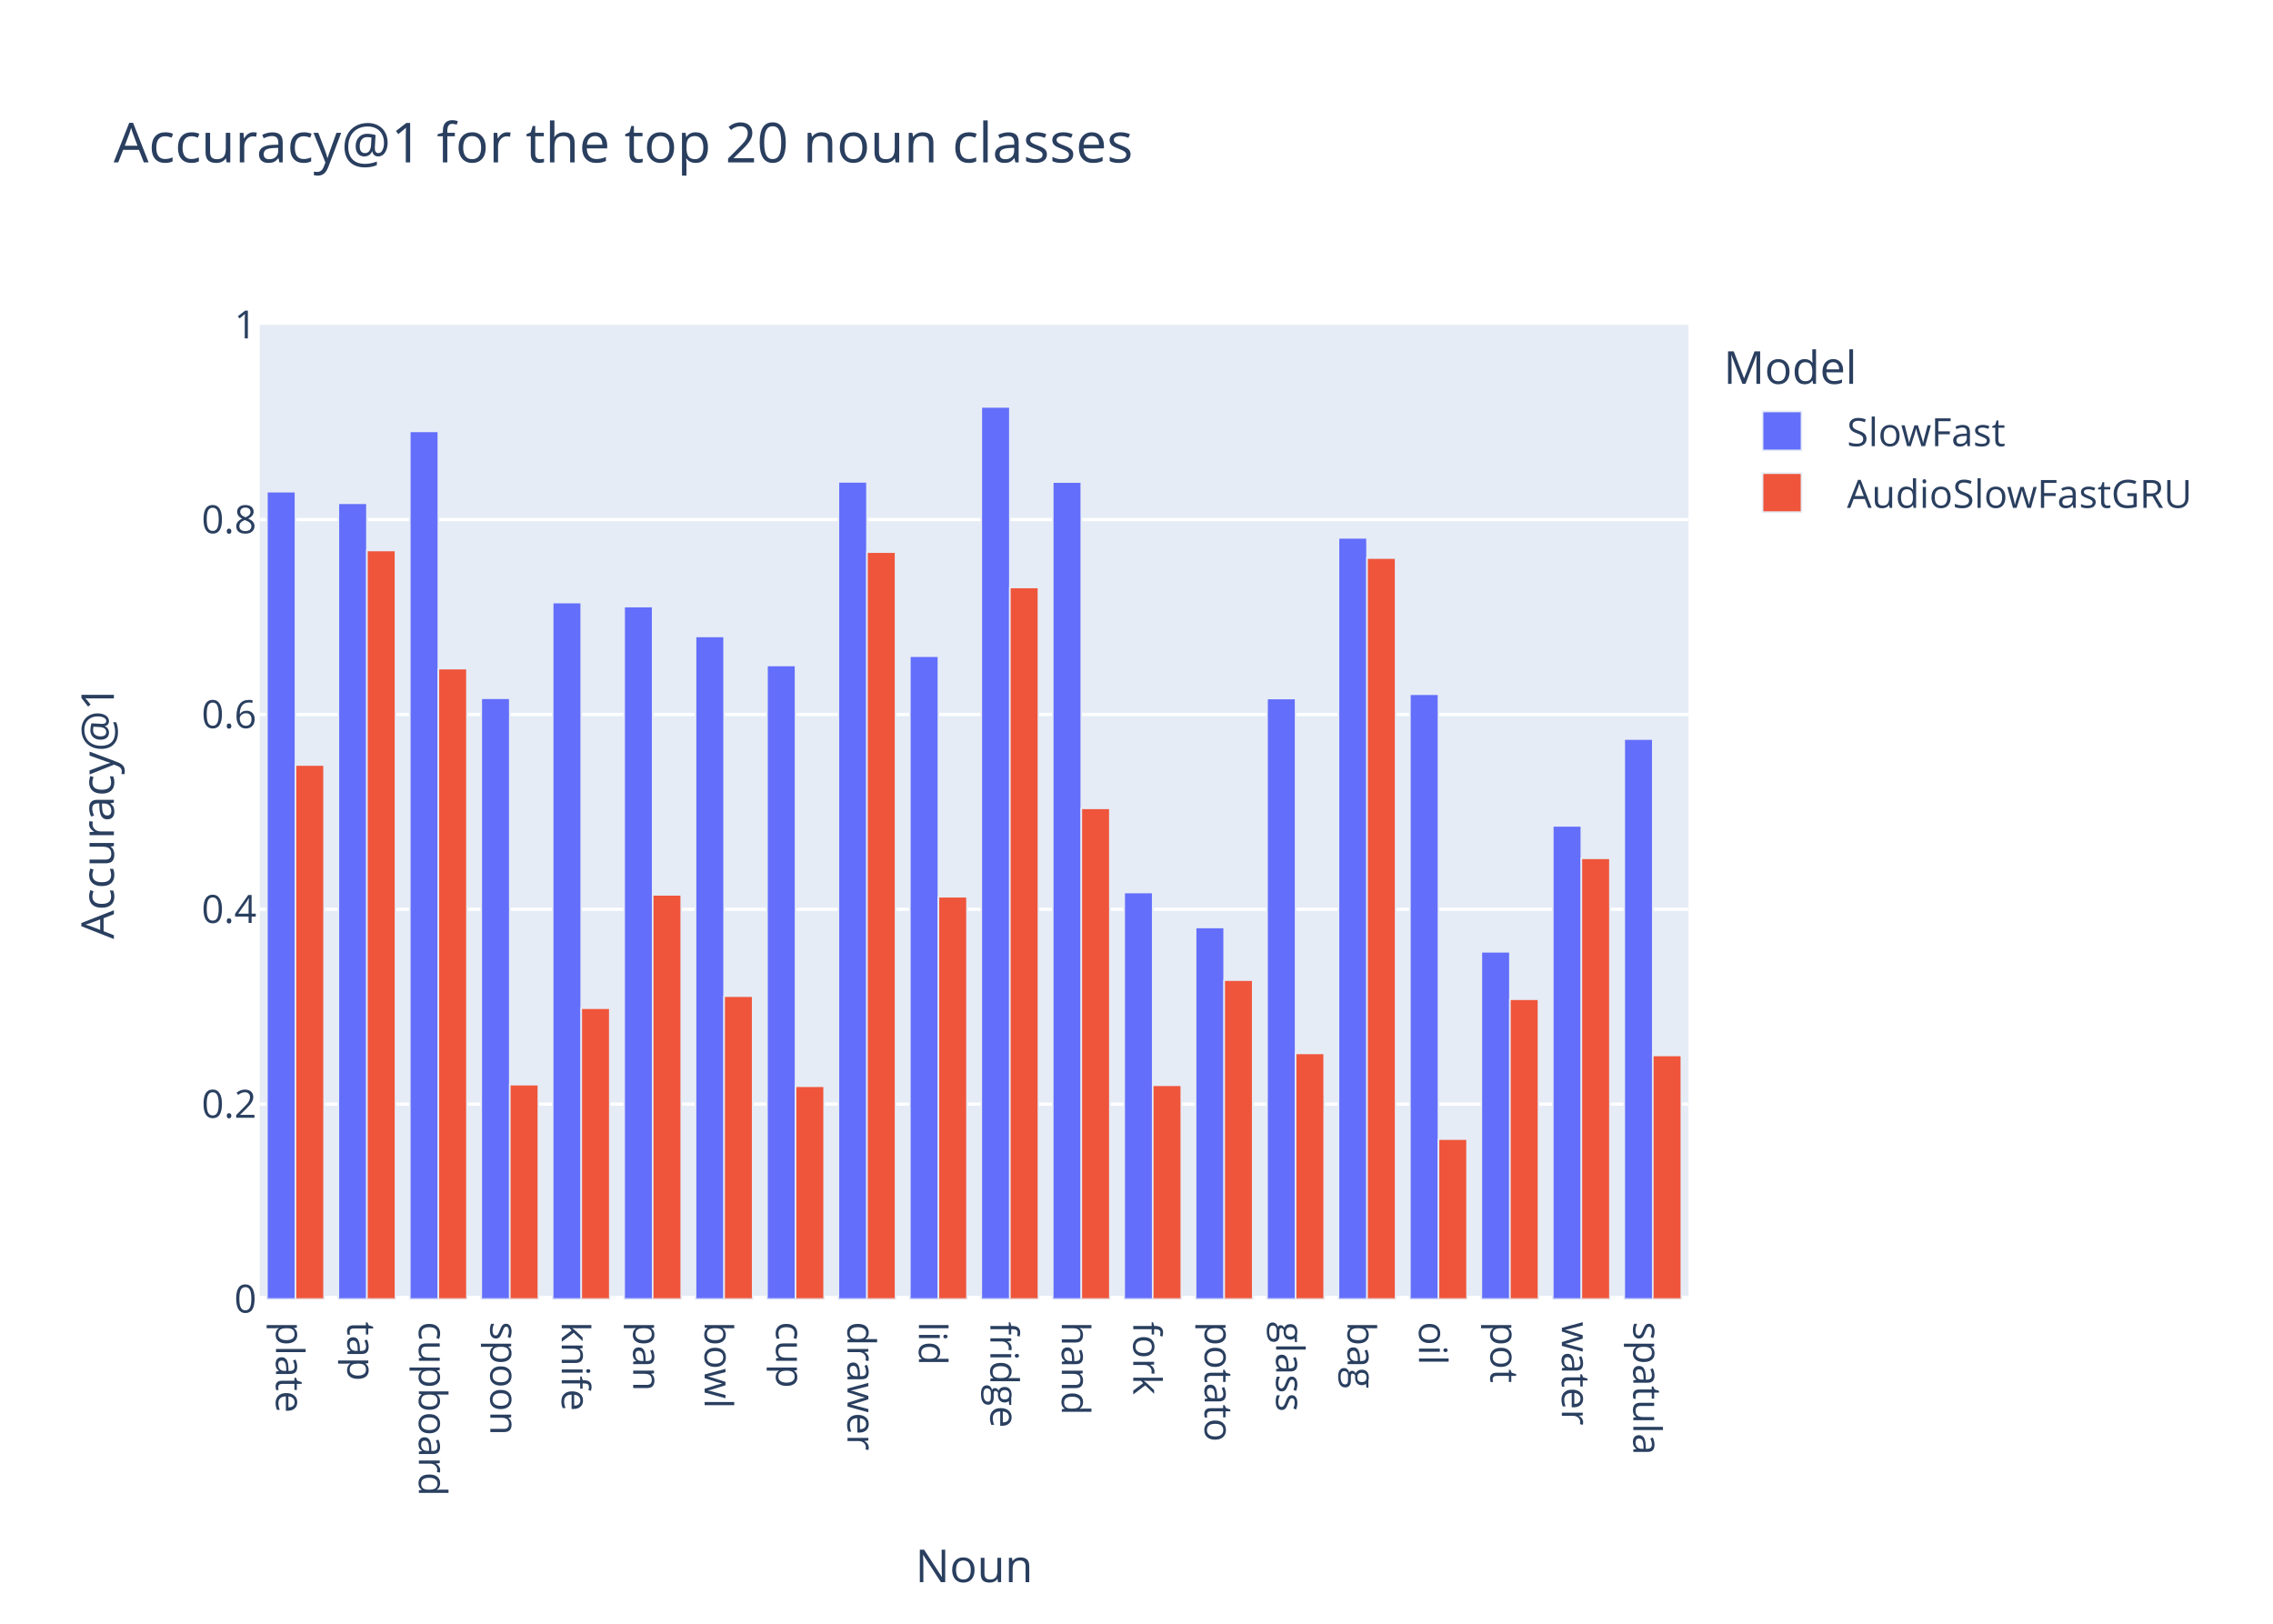
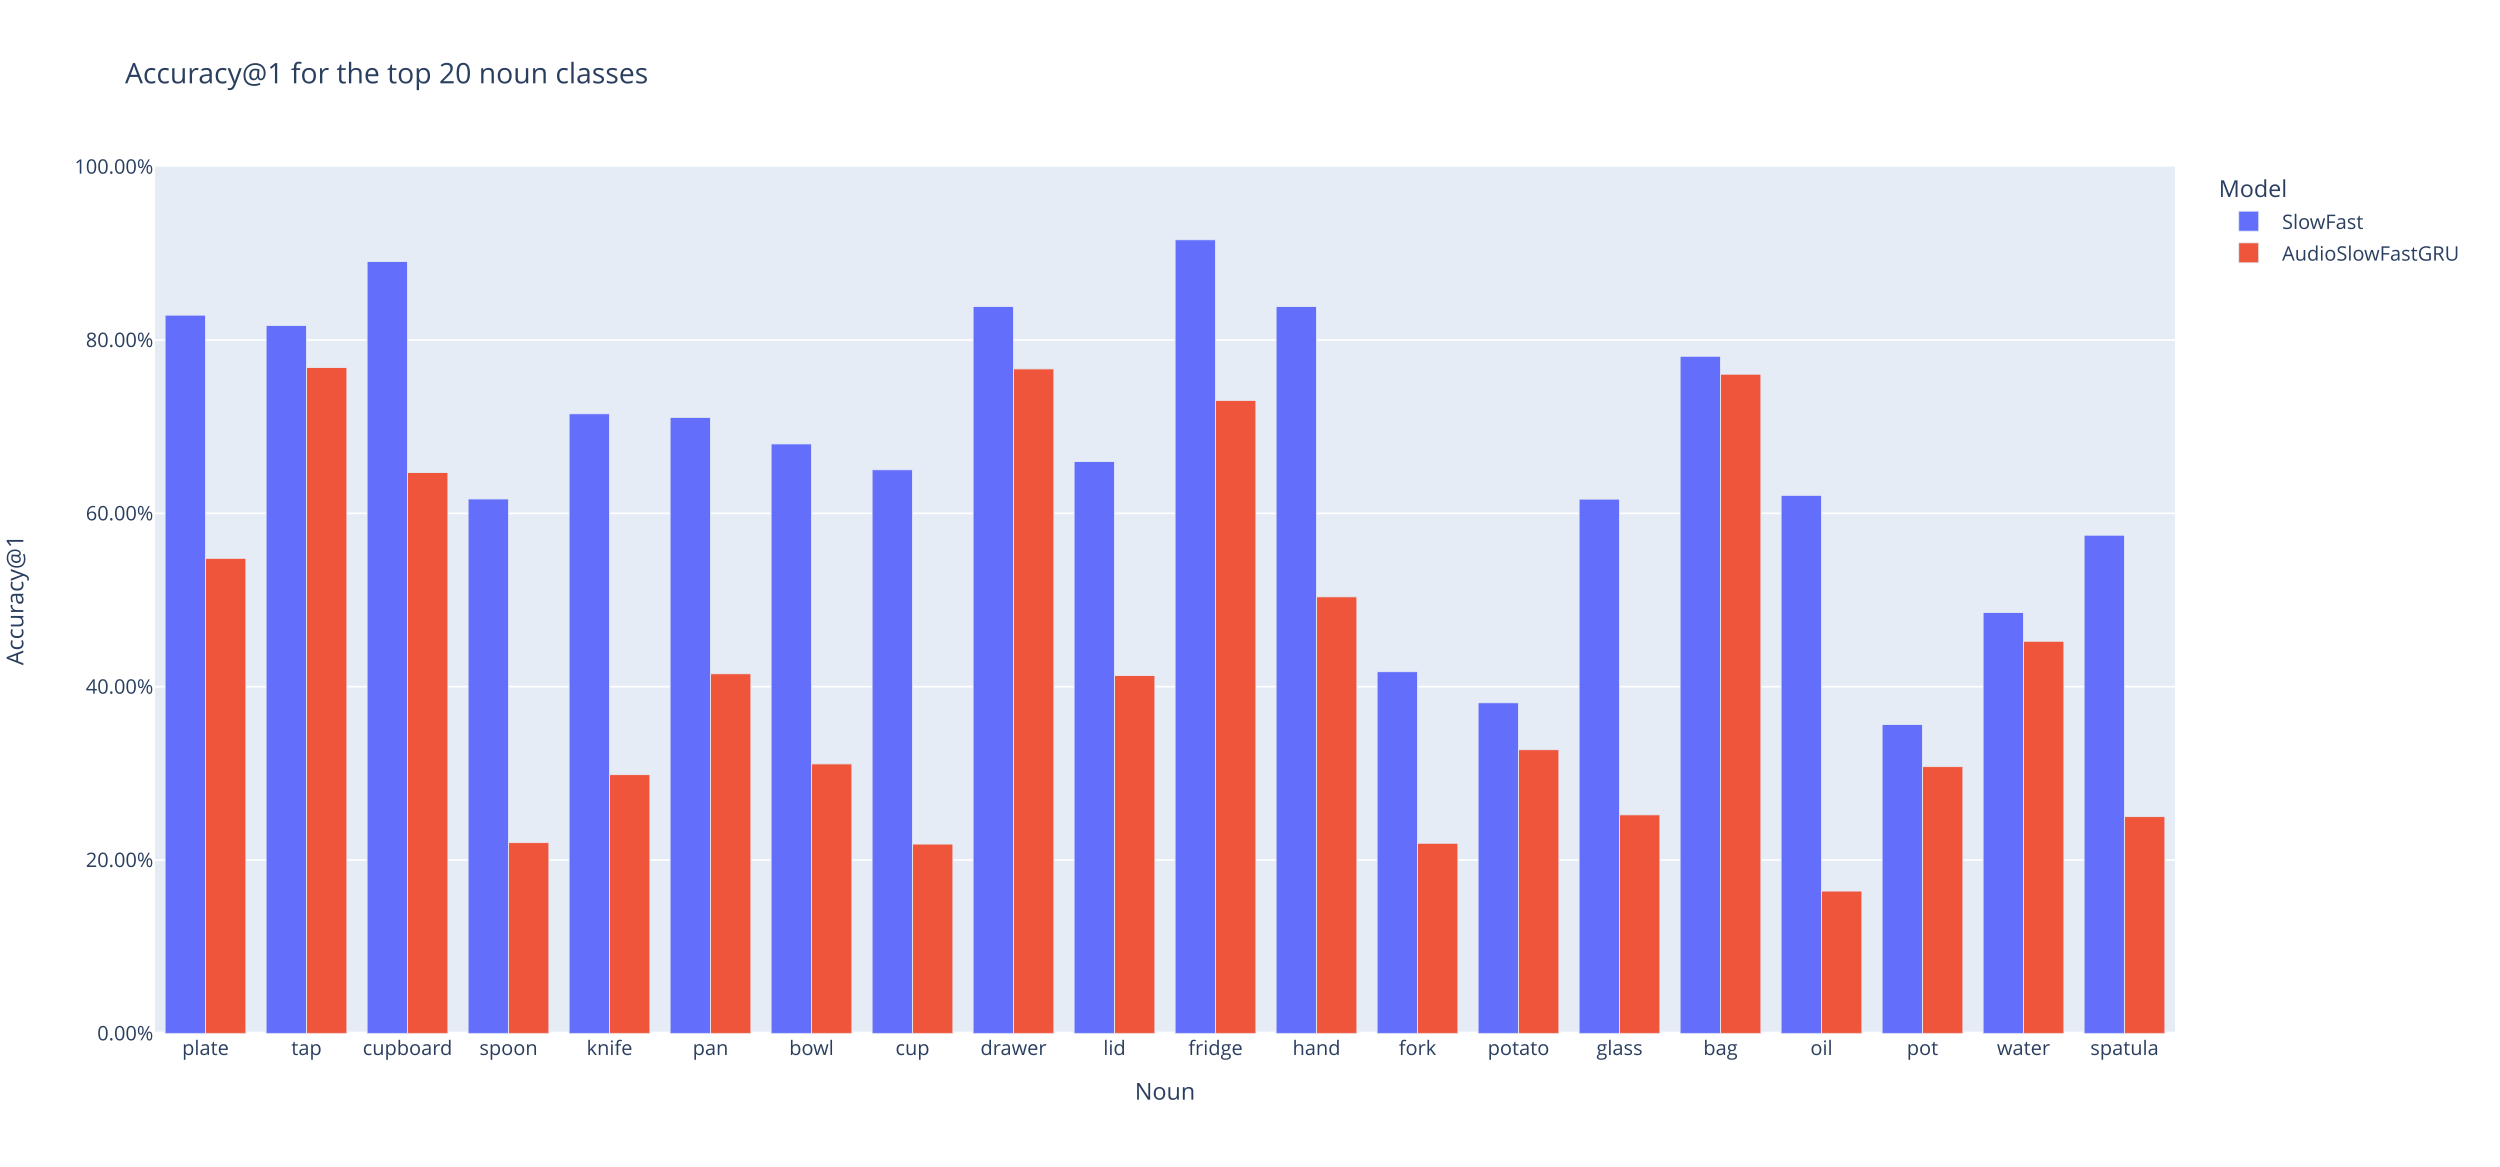
- <svg xmlns="http://www.w3.org/2000/svg" class="main-svg" width="700" height="500" style="" viewBox="0 0 700 500">
-   <rect x="0" y="0" width="700" height="500" style="fill: rgb(255, 255, 255); fill-opacity: 1;" />
-   <defs id="defs-476a61">
+ <svg xmlns="http://www.w3.org/2000/svg" class="main-svg" width="1500" height="700" style="" viewBox="0 0 1500 700">
+   <rect x="0" y="0" width="1500" height="700" style="fill: rgb(255, 255, 255); fill-opacity: 1;" />
+   <defs id="defs-1788c2">
    <g class="clips">
-       <clipPath id="clip476a61xyplot" class="plotclip">
-         <rect width="440" height="300" />
+       <clipPath id="clip1788c2xyplot" class="plotclip">
+         <rect width="1212" height="520" />
      </clipPath>
-       <clipPath class="axesclip" id="clip476a61x">
-         <rect x="80" y="0" width="440" height="500" />
+       <clipPath class="axesclip" id="clip1788c2x">
+         <rect x="93" y="0" width="1212" height="700" />
      </clipPath>
-       <clipPath class="axesclip" id="clip476a61y">
-         <rect x="0" y="100" width="700" height="300" />
+       <clipPath class="axesclip" id="clip1788c2y">
+         <rect x="0" y="100" width="1500" height="520" />
      </clipPath>
-       <clipPath class="axesclip" id="clip476a61xy">
-         <rect x="80" y="100" width="440" height="300" />
+       <clipPath class="axesclip" id="clip1788c2xy">
+         <rect x="93" y="100" width="1212" height="520" />
      </clipPath>
    </g>
    <g class="gradients" />
    <g class="patterns" />
  </defs>
  <g class="bglayer">
-     <rect class="bg" x="80" y="100" width="440" height="300" style="fill: rgb(229, 236, 246); fill-opacity: 1; stroke-width: 0;" />
+     <rect class="bg" x="93" y="100" width="1212" height="520" style="fill: rgb(229, 236, 246); fill-opacity: 1; stroke-width: 0;" />
  </g>
  <g class="layer-below">
    <g class="imagelayer" />
    <g class="shapelayer" />
  </g>
  <g class="cartesianlayer">
    <g class="subplot xy">
      <g class="layer-subplot">
        <g class="shapelayer" />
        <g class="imagelayer" />
      </g>
      <g class="minor-gridlayer">
        <g class="x" />
        <g class="y" />
      </g>
      <g class="gridlayer">
        <g class="x" />
        <g class="y">
-           <path class="ygrid crisp" transform="translate(0,340)" d="M80,0h440" style="stroke: rgb(255, 255, 255); stroke-opacity: 1; stroke-width: 1px;" />
-           <path class="ygrid crisp" transform="translate(0,280)" d="M80,0h440" style="stroke: rgb(255, 255, 255); stroke-opacity: 1; stroke-width: 1px;" />
-           <path class="ygrid crisp" transform="translate(0,220)" d="M80,0h440" style="stroke: rgb(255, 255, 255); stroke-opacity: 1; stroke-width: 1px;" />
-           <path class="ygrid crisp" transform="translate(0,160)" d="M80,0h440" style="stroke: rgb(255, 255, 255); stroke-opacity: 1; stroke-width: 1px;" />
+           <path class="ygrid crisp" transform="translate(0,516)" d="M93,0h1212" style="stroke: rgb(255, 255, 255); stroke-opacity: 1; stroke-width: 1px;" />
+           <path class="ygrid crisp" transform="translate(0,412)" d="M93,0h1212" style="stroke: rgb(255, 255, 255); stroke-opacity: 1; stroke-width: 1px;" />
+           <path class="ygrid crisp" transform="translate(0,308)" d="M93,0h1212" style="stroke: rgb(255, 255, 255); stroke-opacity: 1; stroke-width: 1px;" />
+           <path class="ygrid crisp" transform="translate(0,204)" d="M93,0h1212" style="stroke: rgb(255, 255, 255); stroke-opacity: 1; stroke-width: 1px;" />
        </g>
      </g>
      <g class="zerolinelayer">
-         <path class="yzl zl crisp" transform="translate(0,400)" d="M80,0h440" style="stroke: rgb(255, 255, 255); stroke-opacity: 1; stroke-width: 2px;" />
+         <path class="yzl zl crisp" transform="translate(0,620)" d="M93,0h1212" style="stroke: rgb(255, 255, 255); stroke-opacity: 1; stroke-width: 2px;" />
      </g>
      <path class="xlines-below" />
      <path class="ylines-below" />
      <g class="overlines-below" />
      <g class="xaxislayer-below" />
      <g class="yaxislayer-below" />
      <g class="overaxes-below" />
-       <g class="plot" transform="translate(80,100)" clip-path="url(#clip476a61xyplot)">
+       <g class="plot" transform="translate(93,100)" clip-path="url(#clip1788c2xyplot)">
        <g class="barlayer mlayer">
          <g class="trace bars" style="opacity: 1;">
            <g class="points">
              <g class="point">
-                 <path d="M2.2,300V51.39H11V300Z" style="vector-effect: none; opacity: 1; stroke-width: 0.5px; fill: rgb(99, 110, 250); fill-opacity: 1; stroke: rgb(229, 236, 246); stroke-opacity: 1;" />
-               </g>
-               <g class="point">
-                 <path d="M24.2,300V54.97H33V300Z" style="vector-effect: none; opacity: 1; stroke-width: 0.5px; fill: rgb(99, 110, 250); fill-opacity: 1; stroke: rgb(229, 236, 246); stroke-opacity: 1;" />
-               </g>
-               <g class="point">
-                 <path d="M46.2,300V32.83H55V300Z" style="vector-effect: none; opacity: 1; stroke-width: 0.5px; fill: rgb(99, 110, 250); fill-opacity: 1; stroke: rgb(229, 236, 246); stroke-opacity: 1;" />
-               </g>
-               <g class="point">
-                 <path d="M68.2,300V115.02H77V300Z" style="vector-effect: none; opacity: 1; stroke-width: 0.5px; fill: rgb(99, 110, 250); fill-opacity: 1; stroke: rgb(229, 236, 246); stroke-opacity: 1;" />
-               </g>
-               <g class="point">
-                 <path d="M90.2,300V85.53H99V300Z" style="vector-effect: none; opacity: 1; stroke-width: 0.5px; fill: rgb(99, 110, 250); fill-opacity: 1; stroke: rgb(229, 236, 246); stroke-opacity: 1;" />
-               </g>
-               <g class="point">
-                 <path d="M112.2,300V86.78H121V300Z" style="vector-effect: none; opacity: 1; stroke-width: 0.5px; fill: rgb(99, 110, 250); fill-opacity: 1; stroke: rgb(229, 236, 246); stroke-opacity: 1;" />
-               </g>
-               <g class="point">
-                 <path d="M134.2,300V95.97H143V300Z" style="vector-effect: none; opacity: 1; stroke-width: 0.5px; fill: rgb(99, 110, 250); fill-opacity: 1; stroke: rgb(229, 236, 246); stroke-opacity: 1;" />
-               </g>
-               <g class="point">
-                 <path d="M156.2,300V104.91H165V300Z" style="vector-effect: none; opacity: 1; stroke-width: 0.5px; fill: rgb(99, 110, 250); fill-opacity: 1; stroke: rgb(229, 236, 246); stroke-opacity: 1;" />
-               </g>
-               <g class="point">
-                 <path d="M178.2,300V48.37H187V300Z" style="vector-effect: none; opacity: 1; stroke-width: 0.5px; fill: rgb(99, 110, 250); fill-opacity: 1; stroke: rgb(229, 236, 246); stroke-opacity: 1;" />
-               </g>
-               <g class="point">
-                 <path d="M200.2,300V102.06H209V300Z" style="vector-effect: none; opacity: 1; stroke-width: 0.5px; fill: rgb(99, 110, 250); fill-opacity: 1; stroke: rgb(229, 236, 246); stroke-opacity: 1;" />
-               </g>
-               <g class="point">
-                 <path d="M222.2,300V25.31H231V300Z" style="vector-effect: none; opacity: 1; stroke-width: 0.5px; fill: rgb(99, 110, 250); fill-opacity: 1; stroke: rgb(229, 236, 246); stroke-opacity: 1;" />
-               </g>
-               <g class="point">
-                 <path d="M244.2,300V48.43H253V300Z" style="vector-effect: none; opacity: 1; stroke-width: 0.5px; fill: rgb(99, 110, 250); fill-opacity: 1; stroke: rgb(229, 236, 246); stroke-opacity: 1;" />
-               </g>
-               <g class="point">
-                 <path d="M266.2,300V174.82H275V300Z" style="vector-effect: none; opacity: 1; stroke-width: 0.5px; fill: rgb(99, 110, 250); fill-opacity: 1; stroke: rgb(229, 236, 246); stroke-opacity: 1;" />
-               </g>
-               <g class="point">
-                 <path d="M288.2,300V185.59H297V300Z" style="vector-effect: none; opacity: 1; stroke-width: 0.5px; fill: rgb(99, 110, 250); fill-opacity: 1; stroke: rgb(229, 236, 246); stroke-opacity: 1;" />
-               </g>
-               <g class="point">
-                 <path d="M310.2,300V115.08H319V300Z" style="vector-effect: none; opacity: 1; stroke-width: 0.5px; fill: rgb(99, 110, 250); fill-opacity: 1; stroke: rgb(229, 236, 246); stroke-opacity: 1;" />
-               </g>
-               <g class="point">
-                 <path d="M332.2,300V65.63H341V300Z" style="vector-effect: none; opacity: 1; stroke-width: 0.5px; fill: rgb(99, 110, 250); fill-opacity: 1; stroke: rgb(229, 236, 246); stroke-opacity: 1;" />
-               </g>
-               <g class="point">
-                 <path d="M354.2,300V113.76H363V300Z" style="vector-effect: none; opacity: 1; stroke-width: 0.5px; fill: rgb(99, 110, 250); fill-opacity: 1; stroke: rgb(229, 236, 246); stroke-opacity: 1;" />
-               </g>
-               <g class="point">
-                 <path d="M376.2,300V193.08H385V300Z" style="vector-effect: none; opacity: 1; stroke-width: 0.5px; fill: rgb(99, 110, 250); fill-opacity: 1; stroke: rgb(229, 236, 246); stroke-opacity: 1;" />
-               </g>
-               <g class="point">
-                 <path d="M398.2,300V154.3H407V300Z" style="vector-effect: none; opacity: 1; stroke-width: 0.5px; fill: rgb(99, 110, 250); fill-opacity: 1; stroke: rgb(229, 236, 246); stroke-opacity: 1;" />
-               </g>
-               <g class="point">
-                 <path d="M420.2,300V127.57H429V300Z" style="vector-effect: none; opacity: 1; stroke-width: 0.5px; fill: rgb(99, 110, 250); fill-opacity: 1; stroke: rgb(229, 236, 246); stroke-opacity: 1;" />
+                 <path d="M6.06,520V89.08H30.3V520Z" style="vector-effect: none; opacity: 1; stroke-width: 0.5px; fill: rgb(99, 110, 250); fill-opacity: 1; stroke: rgb(229, 236, 246); stroke-opacity: 1;" />
+               </g>
+               <g class="point">
+                 <path d="M66.66,520V95.28H90.9V520Z" style="vector-effect: none; opacity: 1; stroke-width: 0.5px; fill: rgb(99, 110, 250); fill-opacity: 1; stroke: rgb(229, 236, 246); stroke-opacity: 1;" />
+               </g>
+               <g class="point">
+                 <path d="M127.26,520V56.91H151.5V520Z" style="vector-effect: none; opacity: 1; stroke-width: 0.5px; fill: rgb(99, 110, 250); fill-opacity: 1; stroke: rgb(229, 236, 246); stroke-opacity: 1;" />
+               </g>
+               <g class="point">
+                 <path d="M187.86,520V199.37H212.1V520Z" style="vector-effect: none; opacity: 1; stroke-width: 0.5px; fill: rgb(99, 110, 250); fill-opacity: 1; stroke: rgb(229, 236, 246); stroke-opacity: 1;" />
+               </g>
+               <g class="point">
+                 <path d="M248.46,520V148.25H272.7V520Z" style="vector-effect: none; opacity: 1; stroke-width: 0.5px; fill: rgb(99, 110, 250); fill-opacity: 1; stroke: rgb(229, 236, 246); stroke-opacity: 1;" />
+               </g>
+               <g class="point">
+                 <path d="M309.06,520V150.41H333.3V520Z" style="vector-effect: none; opacity: 1; stroke-width: 0.5px; fill: rgb(99, 110, 250); fill-opacity: 1; stroke: rgb(229, 236, 246); stroke-opacity: 1;" />
+               </g>
+               <g class="point">
+                 <path d="M369.66,520V166.35H393.9V520Z" style="vector-effect: none; opacity: 1; stroke-width: 0.5px; fill: rgb(99, 110, 250); fill-opacity: 1; stroke: rgb(229, 236, 246); stroke-opacity: 1;" />
+               </g>
+               <g class="point">
+                 <path d="M430.26,520V181.85H454.5V520Z" style="vector-effect: none; opacity: 1; stroke-width: 0.5px; fill: rgb(99, 110, 250); fill-opacity: 1; stroke: rgb(229, 236, 246); stroke-opacity: 1;" />
+               </g>
+               <g class="point">
+                 <path d="M490.86,520V83.85H515.1V520Z" style="vector-effect: none; opacity: 1; stroke-width: 0.5px; fill: rgb(99, 110, 250); fill-opacity: 1; stroke: rgb(229, 236, 246); stroke-opacity: 1;" />
+               </g>
+               <g class="point">
+                 <path d="M551.46,520V176.91H575.7V520Z" style="vector-effect: none; opacity: 1; stroke-width: 0.5px; fill: rgb(99, 110, 250); fill-opacity: 1; stroke: rgb(229, 236, 246); stroke-opacity: 1;" />
+               </g>
+               <g class="point">
+                 <path d="M612.06,520V43.87H636.3V520Z" style="vector-effect: none; opacity: 1; stroke-width: 0.5px; fill: rgb(99, 110, 250); fill-opacity: 1; stroke: rgb(229, 236, 246); stroke-opacity: 1;" />
+               </g>
+               <g class="point">
+                 <path d="M672.66,520V83.94H696.9V520Z" style="vector-effect: none; opacity: 1; stroke-width: 0.5px; fill: rgb(99, 110, 250); fill-opacity: 1; stroke: rgb(229, 236, 246); stroke-opacity: 1;" />
+               </g>
+               <g class="point">
+                 <path d="M733.26,520V303.03H757.5V520Z" style="vector-effect: none; opacity: 1; stroke-width: 0.5px; fill: rgb(99, 110, 250); fill-opacity: 1; stroke: rgb(229, 236, 246); stroke-opacity: 1;" />
+               </g>
+               <g class="point">
+                 <path d="M793.86,520V321.68H818.1V520Z" style="vector-effect: none; opacity: 1; stroke-width: 0.5px; fill: rgb(99, 110, 250); fill-opacity: 1; stroke: rgb(229, 236, 246); stroke-opacity: 1;" />
+               </g>
+               <g class="point">
+                 <path d="M854.46,520V199.47H878.7V520Z" style="vector-effect: none; opacity: 1; stroke-width: 0.5px; fill: rgb(99, 110, 250); fill-opacity: 1; stroke: rgb(229, 236, 246); stroke-opacity: 1;" />
+               </g>
+               <g class="point">
+                 <path d="M915.06,520V113.75H939.3V520Z" style="vector-effect: none; opacity: 1; stroke-width: 0.5px; fill: rgb(99, 110, 250); fill-opacity: 1; stroke: rgb(229, 236, 246); stroke-opacity: 1;" />
+               </g>
+               <g class="point">
+                 <path d="M975.66,520V197.18H999.9V520Z" style="vector-effect: none; opacity: 1; stroke-width: 0.5px; fill: rgb(99, 110, 250); fill-opacity: 1; stroke: rgb(229, 236, 246); stroke-opacity: 1;" />
+               </g>
+               <g class="point">
+                 <path d="M1036.26,520V334.67H1060.5V520Z" style="vector-effect: none; opacity: 1; stroke-width: 0.5px; fill: rgb(99, 110, 250); fill-opacity: 1; stroke: rgb(229, 236, 246); stroke-opacity: 1;" />
+               </g>
+               <g class="point">
+                 <path d="M1096.86,520V267.46H1121.1V520Z" style="vector-effect: none; opacity: 1; stroke-width: 0.5px; fill: rgb(99, 110, 250); fill-opacity: 1; stroke: rgb(229, 236, 246); stroke-opacity: 1;" />
+               </g>
+               <g class="point">
+                 <path d="M1157.46,520V221.12H1181.7V520Z" style="vector-effect: none; opacity: 1; stroke-width: 0.5px; fill: rgb(99, 110, 250); fill-opacity: 1; stroke: rgb(229, 236, 246); stroke-opacity: 1;" />
              </g>
            </g>
          </g>
          <g class="trace bars" style="opacity: 1;">
            <g class="points">
              <g class="point">
-                 <path d="M11,300V135.57H19.8V300Z" style="vector-effect: none; opacity: 1; stroke-width: 0.5px; fill: rgb(239, 85, 59); fill-opacity: 1; stroke: rgb(229, 236, 246); stroke-opacity: 1;" />
-               </g>
-               <g class="point">
-                 <path d="M33,300V69.51H41.8V300Z" style="vector-effect: none; opacity: 1; stroke-width: 0.5px; fill: rgb(239, 85, 59); fill-opacity: 1; stroke: rgb(229, 236, 246); stroke-opacity: 1;" />
-               </g>
-               <g class="point">
-                 <path d="M55,300V105.88H63.8V300Z" style="vector-effect: none; opacity: 1; stroke-width: 0.5px; fill: rgb(239, 85, 59); fill-opacity: 1; stroke: rgb(229, 236, 246); stroke-opacity: 1;" />
-               </g>
-               <g class="point">
-                 <path d="M77,300V234H85.8V300Z" style="vector-effect: none; opacity: 1; stroke-width: 0.5px; fill: rgb(239, 85, 59); fill-opacity: 1; stroke: rgb(229, 236, 246); stroke-opacity: 1;" />
-               </g>
-               <g class="point">
-                 <path d="M99,300V210.45H107.8V300Z" style="vector-effect: none; opacity: 1; stroke-width: 0.5px; fill: rgb(239, 85, 59); fill-opacity: 1; stroke: rgb(229, 236, 246); stroke-opacity: 1;" />
-               </g>
-               <g class="point">
-                 <path d="M121,300V175.55H129.8V300Z" style="vector-effect: none; opacity: 1; stroke-width: 0.5px; fill: rgb(239, 85, 59); fill-opacity: 1; stroke: rgb(229, 236, 246); stroke-opacity: 1;" />
-               </g>
-               <g class="point">
-                 <path d="M143,300V206.74H151.8V300Z" style="vector-effect: none; opacity: 1; stroke-width: 0.5px; fill: rgb(239, 85, 59); fill-opacity: 1; stroke: rgb(229, 236, 246); stroke-opacity: 1;" />
-               </g>
-               <g class="point">
-                 <path d="M165,300V234.48H173.8V300Z" style="vector-effect: none; opacity: 1; stroke-width: 0.5px; fill: rgb(239, 85, 59); fill-opacity: 1; stroke: rgb(229, 236, 246); stroke-opacity: 1;" />
-               </g>
-               <g class="point">
-                 <path d="M187,300V70H195.8V300Z" style="vector-effect: none; opacity: 1; stroke-width: 0.5px; fill: rgb(239, 85, 59); fill-opacity: 1; stroke: rgb(229, 236, 246); stroke-opacity: 1;" />
-               </g>
-               <g class="point">
-                 <path d="M209,300V176.13H217.8V300Z" style="vector-effect: none; opacity: 1; stroke-width: 0.5px; fill: rgb(239, 85, 59); fill-opacity: 1; stroke: rgb(229, 236, 246); stroke-opacity: 1;" />
-               </g>
-               <g class="point">
-                 <path d="M231,300V80.9H239.8V300Z" style="vector-effect: none; opacity: 1; stroke-width: 0.5px; fill: rgb(239, 85, 59); fill-opacity: 1; stroke: rgb(229, 236, 246); stroke-opacity: 1;" />
-               </g>
-               <g class="point">
-                 <path d="M253,300V148.91H261.8V300Z" style="vector-effect: none; opacity: 1; stroke-width: 0.5px; fill: rgb(239, 85, 59); fill-opacity: 1; stroke: rgb(229, 236, 246); stroke-opacity: 1;" />
-               </g>
-               <g class="point">
-                 <path d="M275,300V234.19H283.8V300Z" style="vector-effect: none; opacity: 1; stroke-width: 0.5px; fill: rgb(239, 85, 59); fill-opacity: 1; stroke: rgb(229, 236, 246); stroke-opacity: 1;" />
-               </g>
-               <g class="point">
-                 <path d="M297,300V201.82H305.8V300Z" style="vector-effect: none; opacity: 1; stroke-width: 0.5px; fill: rgb(239, 85, 59); fill-opacity: 1; stroke: rgb(229, 236, 246); stroke-opacity: 1;" />
-               </g>
-               <g class="point">
-                 <path d="M319,300V224.37H327.8V300Z" style="vector-effect: none; opacity: 1; stroke-width: 0.5px; fill: rgb(239, 85, 59); fill-opacity: 1; stroke: rgb(229, 236, 246); stroke-opacity: 1;" />
-               </g>
-               <g class="point">
-                 <path d="M341,300V71.83H349.8V300Z" style="vector-effect: none; opacity: 1; stroke-width: 0.5px; fill: rgb(239, 85, 59); fill-opacity: 1; stroke: rgb(229, 236, 246); stroke-opacity: 1;" />
-               </g>
-               <g class="point">
-                 <path d="M363,300V250.75H371.8V300Z" style="vector-effect: none; opacity: 1; stroke-width: 0.5px; fill: rgb(239, 85, 59); fill-opacity: 1; stroke: rgb(229, 236, 246); stroke-opacity: 1;" />
-               </g>
-               <g class="point">
-                 <path d="M385,300V207.69H393.8V300Z" style="vector-effect: none; opacity: 1; stroke-width: 0.5px; fill: rgb(239, 85, 59); fill-opacity: 1; stroke: rgb(229, 236, 246); stroke-opacity: 1;" />
-               </g>
-               <g class="point">
-                 <path d="M407,300V164.29H415.8V300Z" style="vector-effect: none; opacity: 1; stroke-width: 0.5px; fill: rgb(239, 85, 59); fill-opacity: 1; stroke: rgb(229, 236, 246); stroke-opacity: 1;" />
-               </g>
-               <g class="point">
-                 <path d="M429,300V225H437.8V300Z" style="vector-effect: none; opacity: 1; stroke-width: 0.5px; fill: rgb(239, 85, 59); fill-opacity: 1; stroke: rgb(229, 236, 246); stroke-opacity: 1;" />
+                 <path d="M30.3,520V234.99H54.54V520Z" style="vector-effect: none; opacity: 1; stroke-width: 0.5px; fill: rgb(239, 85, 59); fill-opacity: 1; stroke: rgb(229, 236, 246); stroke-opacity: 1;" />
+               </g>
+               <g class="point">
+                 <path d="M90.9,520V120.49H115.14V520Z" style="vector-effect: none; opacity: 1; stroke-width: 0.5px; fill: rgb(239, 85, 59); fill-opacity: 1; stroke: rgb(229, 236, 246); stroke-opacity: 1;" />
+               </g>
+               <g class="point">
+                 <path d="M151.5,520V183.53H175.74V520Z" style="vector-effect: none; opacity: 1; stroke-width: 0.5px; fill: rgb(239, 85, 59); fill-opacity: 1; stroke: rgb(229, 236, 246); stroke-opacity: 1;" />
+               </g>
+               <g class="point">
+                 <path d="M212.1,520V405.6H236.34V520Z" style="vector-effect: none; opacity: 1; stroke-width: 0.5px; fill: rgb(239, 85, 59); fill-opacity: 1; stroke: rgb(229, 236, 246); stroke-opacity: 1;" />
+               </g>
+               <g class="point">
+                 <path d="M272.7,520V364.78H296.94V520Z" style="vector-effect: none; opacity: 1; stroke-width: 0.5px; fill: rgb(239, 85, 59); fill-opacity: 1; stroke: rgb(229, 236, 246); stroke-opacity: 1;" />
+               </g>
+               <g class="point">
+                 <path d="M333.3,520V304.28H357.54V520Z" style="vector-effect: none; opacity: 1; stroke-width: 0.5px; fill: rgb(239, 85, 59); fill-opacity: 1; stroke: rgb(229, 236, 246); stroke-opacity: 1;" />
+               </g>
+               <g class="point">
+                 <path d="M393.9,520V358.34H418.14V520Z" style="vector-effect: none; opacity: 1; stroke-width: 0.5px; fill: rgb(239, 85, 59); fill-opacity: 1; stroke: rgb(229, 236, 246); stroke-opacity: 1;" />
+               </g>
+               <g class="point">
+                 <path d="M454.5,520V406.44H478.74V520Z" style="vector-effect: none; opacity: 1; stroke-width: 0.5px; fill: rgb(239, 85, 59); fill-opacity: 1; stroke: rgb(229, 236, 246); stroke-opacity: 1;" />
+               </g>
+               <g class="point">
+                 <path d="M515.1,520V121.33H539.34V520Z" style="vector-effect: none; opacity: 1; stroke-width: 0.5px; fill: rgb(239, 85, 59); fill-opacity: 1; stroke: rgb(229, 236, 246); stroke-opacity: 1;" />
+               </g>
+               <g class="point">
+                 <path d="M575.7,520V305.29H599.94V520Z" style="vector-effect: none; opacity: 1; stroke-width: 0.5px; fill: rgb(239, 85, 59); fill-opacity: 1; stroke: rgb(229, 236, 246); stroke-opacity: 1;" />
+               </g>
+               <g class="point">
+                 <path d="M636.3,520V140.22H660.54V520Z" style="vector-effect: none; opacity: 1; stroke-width: 0.5px; fill: rgb(239, 85, 59); fill-opacity: 1; stroke: rgb(229, 236, 246); stroke-opacity: 1;" />
+               </g>
+               <g class="point">
+                 <path d="M696.9,520V258.1H721.14V520Z" style="vector-effect: none; opacity: 1; stroke-width: 0.5px; fill: rgb(239, 85, 59); fill-opacity: 1; stroke: rgb(229, 236, 246); stroke-opacity: 1;" />
+               </g>
+               <g class="point">
+                 <path d="M757.5,520V405.94H781.74V520Z" style="vector-effect: none; opacity: 1; stroke-width: 0.5px; fill: rgb(239, 85, 59); fill-opacity: 1; stroke: rgb(229, 236, 246); stroke-opacity: 1;" />
+               </g>
+               <g class="point">
+                 <path d="M818.1,520V349.82H842.34V520Z" style="vector-effect: none; opacity: 1; stroke-width: 0.5px; fill: rgb(239, 85, 59); fill-opacity: 1; stroke: rgb(229, 236, 246); stroke-opacity: 1;" />
+               </g>
+               <g class="point">
+                 <path d="M878.7,520V388.91H902.94V520Z" style="vector-effect: none; opacity: 1; stroke-width: 0.5px; fill: rgb(239, 85, 59); fill-opacity: 1; stroke: rgb(229, 236, 246); stroke-opacity: 1;" />
+               </g>
+               <g class="point">
+                 <path d="M939.3,520V124.51H963.54V520Z" style="vector-effect: none; opacity: 1; stroke-width: 0.5px; fill: rgb(239, 85, 59); fill-opacity: 1; stroke: rgb(229, 236, 246); stroke-opacity: 1;" />
+               </g>
+               <g class="point">
+                 <path d="M999.9,520V434.63H1024.14V520Z" style="vector-effect: none; opacity: 1; stroke-width: 0.5px; fill: rgb(239, 85, 59); fill-opacity: 1; stroke: rgb(229, 236, 246); stroke-opacity: 1;" />
+               </g>
+               <g class="point">
+                 <path d="M1060.5,520V360H1084.74V520Z" style="vector-effect: none; opacity: 1; stroke-width: 0.5px; fill: rgb(239, 85, 59); fill-opacity: 1; stroke: rgb(229, 236, 246); stroke-opacity: 1;" />
+               </g>
+               <g class="point">
+                 <path d="M1121.1,520V284.76H1145.34V520Z" style="vector-effect: none; opacity: 1; stroke-width: 0.5px; fill: rgb(239, 85, 59); fill-opacity: 1; stroke: rgb(229, 236, 246); stroke-opacity: 1;" />
+               </g>
+               <g class="point">
+                 <path d="M1181.7,520V390H1205.94V520Z" style="vector-effect: none; opacity: 1; stroke-width: 0.5px; fill: rgb(239, 85, 59); fill-opacity: 1; stroke: rgb(229, 236, 246); stroke-opacity: 1;" />
              </g>
            </g>
          </g>
        </g>
      </g>
      <g class="overplot" />
      <path class="xlines-above crisp" d="M0,0" style="fill: none;" />
      <path class="ylines-above crisp" d="M0,0" style="fill: none;" />
      <g class="overlines-above" />
      <g class="xaxislayer-above">
        <g class="xtick">
-           <text text-anchor="start" x="0" y="413" transform="translate(91,0) rotate(90,0,407)" style="font-family: 'Open Sans', verdana, arial, sans-serif; font-size: 12px; fill: rgb(42, 63, 95); fill-opacity: 1; white-space: pre; opacity: 1;">plate</text>
-         </g>
-         <g class="xtick">
-           <text text-anchor="start" x="0" y="413" transform="translate(113,0) rotate(90,0,407)" style="font-family: 'Open Sans', verdana, arial, sans-serif; font-size: 12px; fill: rgb(42, 63, 95); fill-opacity: 1; white-space: pre; opacity: 1;">tap</text>
-         </g>
-         <g class="xtick">
-           <text text-anchor="start" x="0" y="413" transform="translate(135,0) rotate(90,0,407)" style="font-family: 'Open Sans', verdana, arial, sans-serif; font-size: 12px; fill: rgb(42, 63, 95); fill-opacity: 1; white-space: pre; opacity: 1;">cupboard</text>
-         </g>
-         <g class="xtick">
-           <text text-anchor="start" x="0" y="413" transform="translate(157,0) rotate(90,0,407)" style="font-family: 'Open Sans', verdana, arial, sans-serif; font-size: 12px; fill: rgb(42, 63, 95); fill-opacity: 1; white-space: pre; opacity: 1;">spoon</text>
-         </g>
-         <g class="xtick">
-           <text text-anchor="start" x="0" y="413" transform="translate(179,0) rotate(90,0,407)" style="font-family: 'Open Sans', verdana, arial, sans-serif; font-size: 12px; fill: rgb(42, 63, 95); fill-opacity: 1; white-space: pre; opacity: 1;">knife</text>
-         </g>
-         <g class="xtick">
-           <text text-anchor="start" x="0" y="413" transform="translate(201,0) rotate(90,0,407)" style="font-family: 'Open Sans', verdana, arial, sans-serif; font-size: 12px; fill: rgb(42, 63, 95); fill-opacity: 1; white-space: pre; opacity: 1;">pan</text>
-         </g>
-         <g class="xtick">
-           <text text-anchor="start" x="0" y="413" transform="translate(223,0) rotate(90,0,407)" style="font-family: 'Open Sans', verdana, arial, sans-serif; font-size: 12px; fill: rgb(42, 63, 95); fill-opacity: 1; white-space: pre; opacity: 1;">bowl</text>
-         </g>
-         <g class="xtick">
-           <text text-anchor="start" x="0" y="413" transform="translate(245,0) rotate(90,0,407)" style="font-family: 'Open Sans', verdana, arial, sans-serif; font-size: 12px; fill: rgb(42, 63, 95); fill-opacity: 1; white-space: pre; opacity: 1;">cup</text>
-         </g>
-         <g class="xtick">
-           <text text-anchor="start" x="0" y="413" transform="translate(267,0) rotate(90,0,407)" style="font-family: 'Open Sans', verdana, arial, sans-serif; font-size: 12px; fill: rgb(42, 63, 95); fill-opacity: 1; white-space: pre; opacity: 1;">drawer</text>
-         </g>
-         <g class="xtick">
-           <text text-anchor="start" x="0" y="413" transform="translate(289,0) rotate(90,0,407)" style="font-family: 'Open Sans', verdana, arial, sans-serif; font-size: 12px; fill: rgb(42, 63, 95); fill-opacity: 1; white-space: pre; opacity: 1;">lid</text>
-         </g>
-         <g class="xtick">
-           <text text-anchor="start" x="0" y="413" transform="translate(311,0) rotate(90,0,407)" style="font-family: 'Open Sans', verdana, arial, sans-serif; font-size: 12px; fill: rgb(42, 63, 95); fill-opacity: 1; white-space: pre; opacity: 1;">fridge</text>
-         </g>
-         <g class="xtick">
-           <text text-anchor="start" x="0" y="413" transform="translate(333,0) rotate(90,0,407)" style="font-family: 'Open Sans', verdana, arial, sans-serif; font-size: 12px; fill: rgb(42, 63, 95); fill-opacity: 1; white-space: pre; opacity: 1;">hand</text>
-         </g>
-         <g class="xtick">
-           <text text-anchor="start" x="0" y="413" transform="translate(355,0) rotate(90,0,407)" style="font-family: 'Open Sans', verdana, arial, sans-serif; font-size: 12px; fill: rgb(42, 63, 95); fill-opacity: 1; white-space: pre; opacity: 1;">fork</text>
-         </g>
-         <g class="xtick">
-           <text text-anchor="start" x="0" y="413" transform="translate(377,0) rotate(90,0,407)" style="font-family: 'Open Sans', verdana, arial, sans-serif; font-size: 12px; fill: rgb(42, 63, 95); fill-opacity: 1; white-space: pre; opacity: 1;">potato</text>
-         </g>
-         <g class="xtick">
-           <text text-anchor="start" x="0" y="413" transform="translate(399,0) rotate(90,0,407)" style="font-family: 'Open Sans', verdana, arial, sans-serif; font-size: 12px; fill: rgb(42, 63, 95); fill-opacity: 1; white-space: pre; opacity: 1;">glass</text>
-         </g>
-         <g class="xtick">
-           <text text-anchor="start" x="0" y="413" transform="translate(421,0) rotate(90,0,407)" style="font-family: 'Open Sans', verdana, arial, sans-serif; font-size: 12px; fill: rgb(42, 63, 95); fill-opacity: 1; white-space: pre; opacity: 1;">bag</text>
-         </g>
-         <g class="xtick">
-           <text text-anchor="start" x="0" y="413" transform="translate(443,0) rotate(90,0,407)" style="font-family: 'Open Sans', verdana, arial, sans-serif; font-size: 12px; fill: rgb(42, 63, 95); fill-opacity: 1; white-space: pre; opacity: 1;">oil</text>
-         </g>
-         <g class="xtick">
-           <text text-anchor="start" x="0" y="413" transform="translate(465,0) rotate(90,0,407)" style="font-family: 'Open Sans', verdana, arial, sans-serif; font-size: 12px; fill: rgb(42, 63, 95); fill-opacity: 1; white-space: pre; opacity: 1;">pot</text>
-         </g>
-         <g class="xtick">
-           <text text-anchor="start" x="0" y="413" transform="translate(487,0) rotate(90,0,407)" style="font-family: 'Open Sans', verdana, arial, sans-serif; font-size: 12px; fill: rgb(42, 63, 95); fill-opacity: 1; white-space: pre; opacity: 1;">water</text>
-         </g>
-         <g class="xtick">
-           <text text-anchor="start" x="0" y="413" transform="translate(509,0) rotate(90,0,407)" style="font-family: 'Open Sans', verdana, arial, sans-serif; font-size: 12px; fill: rgb(42, 63, 95); fill-opacity: 1; white-space: pre; opacity: 1;">spatula</text>
+           <text text-anchor="middle" x="0" y="633" transform="translate(123.3,0)" style="font-family: 'Open Sans', verdana, arial, sans-serif; font-size: 12px; fill: rgb(42, 63, 95); fill-opacity: 1; white-space: pre; opacity: 1;">plate</text>
+         </g>
+         <g class="xtick">
+           <text text-anchor="middle" x="0" y="633" transform="translate(183.9,0)" style="font-family: 'Open Sans', verdana, arial, sans-serif; font-size: 12px; fill: rgb(42, 63, 95); fill-opacity: 1; white-space: pre; opacity: 1;">tap</text>
+         </g>
+         <g class="xtick">
+           <text text-anchor="middle" x="0" y="633" transform="translate(244.5,0)" style="font-family: 'Open Sans', verdana, arial, sans-serif; font-size: 12px; fill: rgb(42, 63, 95); fill-opacity: 1; white-space: pre; opacity: 1;">cupboard</text>
+         </g>
+         <g class="xtick">
+           <text text-anchor="middle" x="0" y="633" transform="translate(305.1,0)" style="font-family: 'Open Sans', verdana, arial, sans-serif; font-size: 12px; fill: rgb(42, 63, 95); fill-opacity: 1; white-space: pre; opacity: 1;">spoon</text>
+         </g>
+         <g class="xtick">
+           <text text-anchor="middle" x="0" y="633" transform="translate(365.7,0)" style="font-family: 'Open Sans', verdana, arial, sans-serif; font-size: 12px; fill: rgb(42, 63, 95); fill-opacity: 1; white-space: pre; opacity: 1;">knife</text>
+         </g>
+         <g class="xtick">
+           <text text-anchor="middle" x="0" y="633" transform="translate(426.3,0)" style="font-family: 'Open Sans', verdana, arial, sans-serif; font-size: 12px; fill: rgb(42, 63, 95); fill-opacity: 1; white-space: pre; opacity: 1;">pan</text>
+         </g>
+         <g class="xtick">
+           <text text-anchor="middle" x="0" y="633" transform="translate(486.9,0)" style="font-family: 'Open Sans', verdana, arial, sans-serif; font-size: 12px; fill: rgb(42, 63, 95); fill-opacity: 1; white-space: pre; opacity: 1;">bowl</text>
+         </g>
+         <g class="xtick">
+           <text text-anchor="middle" x="0" y="633" transform="translate(547.5,0)" style="font-family: 'Open Sans', verdana, arial, sans-serif; font-size: 12px; fill: rgb(42, 63, 95); fill-opacity: 1; white-space: pre; opacity: 1;">cup</text>
+         </g>
+         <g class="xtick">
+           <text text-anchor="middle" x="0" y="633" transform="translate(608.1,0)" style="font-family: 'Open Sans', verdana, arial, sans-serif; font-size: 12px; fill: rgb(42, 63, 95); fill-opacity: 1; white-space: pre; opacity: 1;">drawer</text>
+         </g>
+         <g class="xtick">
+           <text text-anchor="middle" x="0" y="633" transform="translate(668.7,0)" style="font-family: 'Open Sans', verdana, arial, sans-serif; font-size: 12px; fill: rgb(42, 63, 95); fill-opacity: 1; white-space: pre; opacity: 1;">lid</text>
+         </g>
+         <g class="xtick">
+           <text text-anchor="middle" x="0" y="633" transform="translate(729.3,0)" style="font-family: 'Open Sans', verdana, arial, sans-serif; font-size: 12px; fill: rgb(42, 63, 95); fill-opacity: 1; white-space: pre; opacity: 1;">fridge</text>
+         </g>
+         <g class="xtick">
+           <text text-anchor="middle" x="0" y="633" transform="translate(789.9,0)" style="font-family: 'Open Sans', verdana, arial, sans-serif; font-size: 12px; fill: rgb(42, 63, 95); fill-opacity: 1; white-space: pre; opacity: 1;">hand</text>
+         </g>
+         <g class="xtick">
+           <text text-anchor="middle" x="0" y="633" transform="translate(850.5,0)" style="font-family: 'Open Sans', verdana, arial, sans-serif; font-size: 12px; fill: rgb(42, 63, 95); fill-opacity: 1; white-space: pre; opacity: 1;">fork</text>
+         </g>
+         <g class="xtick">
+           <text text-anchor="middle" x="0" y="633" transform="translate(911.1,0)" style="font-family: 'Open Sans', verdana, arial, sans-serif; font-size: 12px; fill: rgb(42, 63, 95); fill-opacity: 1; white-space: pre; opacity: 1;">potato</text>
+         </g>
+         <g class="xtick">
+           <text text-anchor="middle" x="0" y="633" transform="translate(971.7,0)" style="font-family: 'Open Sans', verdana, arial, sans-serif; font-size: 12px; fill: rgb(42, 63, 95); fill-opacity: 1; white-space: pre; opacity: 1;">glass</text>
+         </g>
+         <g class="xtick">
+           <text text-anchor="middle" x="0" y="633" transform="translate(1032.3,0)" style="font-family: 'Open Sans', verdana, arial, sans-serif; font-size: 12px; fill: rgb(42, 63, 95); fill-opacity: 1; white-space: pre; opacity: 1;">bag</text>
+         </g>
+         <g class="xtick">
+           <text text-anchor="middle" x="0" y="633" transform="translate(1092.9,0)" style="font-family: 'Open Sans', verdana, arial, sans-serif; font-size: 12px; fill: rgb(42, 63, 95); fill-opacity: 1; white-space: pre; opacity: 1;">oil</text>
+         </g>
+         <g class="xtick">
+           <text text-anchor="middle" x="0" y="633" transform="translate(1153.5,0)" style="font-family: 'Open Sans', verdana, arial, sans-serif; font-size: 12px; fill: rgb(42, 63, 95); fill-opacity: 1; white-space: pre; opacity: 1;">pot</text>
+         </g>
+         <g class="xtick">
+           <text text-anchor="middle" x="0" y="633" transform="translate(1214.1,0)" style="font-family: 'Open Sans', verdana, arial, sans-serif; font-size: 12px; fill: rgb(42, 63, 95); fill-opacity: 1; white-space: pre; opacity: 1;">water</text>
+         </g>
+         <g class="xtick">
+           <text text-anchor="middle" x="0" y="633" transform="translate(1274.7,0)" style="font-family: 'Open Sans', verdana, arial, sans-serif; font-size: 12px; fill: rgb(42, 63, 95); fill-opacity: 1; white-space: pre; opacity: 1;">spatula</text>
        </g>
      </g>
      <g class="yaxislayer-above">
        <g class="ytick">
-           <text text-anchor="end" x="79" y="4.2" transform="translate(0,400)" style="font-family: 'Open Sans', verdana, arial, sans-serif; font-size: 12px; fill: rgb(42, 63, 95); fill-opacity: 1; white-space: pre; opacity: 1;">0</text>
-         </g>
-         <g class="ytick">
-           <text text-anchor="end" x="79" y="4.2" style="font-family: 'Open Sans', verdana, arial, sans-serif; font-size: 12px; fill: rgb(42, 63, 95); fill-opacity: 1; white-space: pre; opacity: 1;" transform="translate(0,340)">0.2</text>
-         </g>
-         <g class="ytick">
-           <text text-anchor="end" x="79" y="4.2" style="font-family: 'Open Sans', verdana, arial, sans-serif; font-size: 12px; fill: rgb(42, 63, 95); fill-opacity: 1; white-space: pre; opacity: 1;" transform="translate(0,280)">0.4</text>
-         </g>
-         <g class="ytick">
-           <text text-anchor="end" x="79" y="4.2" style="font-family: 'Open Sans', verdana, arial, sans-serif; font-size: 12px; fill: rgb(42, 63, 95); fill-opacity: 1; white-space: pre; opacity: 1;" transform="translate(0,220)">0.6</text>
-         </g>
-         <g class="ytick">
-           <text text-anchor="end" x="79" y="4.2" style="font-family: 'Open Sans', verdana, arial, sans-serif; font-size: 12px; fill: rgb(42, 63, 95); fill-opacity: 1; white-space: pre; opacity: 1;" transform="translate(0,160)">0.8</text>
-         </g>
-         <g class="ytick">
-           <text text-anchor="end" x="79" y="4.2" style="font-family: 'Open Sans', verdana, arial, sans-serif; font-size: 12px; fill: rgb(42, 63, 95); fill-opacity: 1; white-space: pre; opacity: 1;" transform="translate(0,100)">1</text>
+           <text text-anchor="end" x="92" y="4.2" transform="translate(0,620)" style="font-family: 'Open Sans', verdana, arial, sans-serif; font-size: 12px; fill: rgb(42, 63, 95); fill-opacity: 1; white-space: pre; opacity: 1;">0.00%</text>
+         </g>
+         <g class="ytick">
+           <text text-anchor="end" x="92" y="4.2" style="font-family: 'Open Sans', verdana, arial, sans-serif; font-size: 12px; fill: rgb(42, 63, 95); fill-opacity: 1; white-space: pre; opacity: 1;" transform="translate(0,516)">20.00%</text>
+         </g>
+         <g class="ytick">
+           <text text-anchor="end" x="92" y="4.2" style="font-family: 'Open Sans', verdana, arial, sans-serif; font-size: 12px; fill: rgb(42, 63, 95); fill-opacity: 1; white-space: pre; opacity: 1;" transform="translate(0,412)">40.00%</text>
+         </g>
+         <g class="ytick">
+           <text text-anchor="end" x="92" y="4.2" style="font-family: 'Open Sans', verdana, arial, sans-serif; font-size: 12px; fill: rgb(42, 63, 95); fill-opacity: 1; white-space: pre; opacity: 1;" transform="translate(0,308)">60.00%</text>
+         </g>
+         <g class="ytick">
+           <text text-anchor="end" x="92" y="4.2" style="font-family: 'Open Sans', verdana, arial, sans-serif; font-size: 12px; fill: rgb(42, 63, 95); fill-opacity: 1; white-space: pre; opacity: 1;" transform="translate(0,204)">80.00%</text>
+         </g>
+         <g class="ytick">
+           <text text-anchor="end" x="92" y="4.2" style="font-family: 'Open Sans', verdana, arial, sans-serif; font-size: 12px; fill: rgb(42, 63, 95); fill-opacity: 1; white-space: pre; opacity: 1;" transform="translate(0,100)">100.00%</text>
        </g>
      </g>
      <g class="overaxes-above" />
    </g>
  </g>
  <g class="polarlayer" />
  <g class="smithlayer" />
  <g class="ternarylayer" />
  <g class="geolayer" />
  <g class="funnelarealayer" />
  <g class="pielayer" />
  <g class="iciclelayer" />
  <g class="treemaplayer" />
  <g class="sunburstlayer" />
  <g class="glimages" />
-   <defs id="topdefs-476a61">
+   <defs id="topdefs-1788c2">
    <g class="clips" />
-     <clipPath id="legend476a61">
+     <clipPath id="legend1788c2">
      <rect width="159" height="67" x="0" y="0" />
    </clipPath>
  </defs>
  <g class="layer-above">
    <g class="imagelayer" />
    <g class="shapelayer" />
  </g>
  <g class="infolayer">
-     <g class="legend" pointer-events="all" transform="translate(528.8,100)">
+     <g class="legend" pointer-events="all" transform="translate(1329.24,100)">
      <rect class="bg" shape-rendering="crispEdges" width="159" height="67" x="0" y="0" style="stroke: rgb(68, 68, 68); stroke-opacity: 1; fill: rgb(255, 255, 255); fill-opacity: 1; stroke-width: 0px;" />
-       <g class="scrollbox" transform="" clip-path="url(#legend476a61)">
+       <g class="scrollbox" transform="" clip-path="url(#legend1788c2)">
        <text class="legendtitletext" text-anchor="start" x="2" y="18.2" style="font-family: 'Open Sans', verdana, arial, sans-serif; font-size: 14px; fill: rgb(42, 63, 95); fill-opacity: 1; white-space: pre;">Model</text>
        <g class="groups" transform="">
          <g class="traces" transform="translate(0,32.7)" style="opacity: 1;">
            <text class="legendtext" text-anchor="start" x="40" y="4.68" style="font-family: 'Open Sans', verdana, arial, sans-serif; font-size: 12px; fill: rgb(42, 63, 95); fill-opacity: 1; white-space: pre;">SlowFast</text>
            <g class="layers" style="opacity: 1;">
              <g class="legendfill" />
              <g class="legendlines" />
              <g class="legendsymbols">
                <g class="legendpoints">
                  <path class="legendundefined" d="M6,6H-6V-6H6Z" transform="translate(20,0)" style="stroke-width: 0.5px; fill: rgb(99, 110, 250); fill-opacity: 1; stroke: rgb(229, 236, 246); stroke-opacity: 1;" />
                </g>
              </g>
            </g>
            <rect class="legendtoggle" x="0" y="-9.5" width="153.969" height="19" style="fill: rgb(0, 0, 0); fill-opacity: 0;" />
          </g>
        </g>
        <g class="groups" transform="">
          <g class="traces" transform="translate(0,51.7)" style="opacity: 1;">
            <text class="legendtext" text-anchor="start" x="40" y="4.68" style="font-family: 'Open Sans', verdana, arial, sans-serif; font-size: 12px; fill: rgb(42, 63, 95); fill-opacity: 1; white-space: pre;">AudioSlowFastGRU</text>
            <g class="layers" style="opacity: 1;">
              <g class="legendfill" />
              <g class="legendlines" />
              <g class="legendsymbols">
                <g class="legendpoints">
                  <path class="legendundefined" d="M6,6H-6V-6H6Z" transform="translate(20,0)" style="stroke-width: 0.5px; fill: rgb(239, 85, 59); fill-opacity: 1; stroke: rgb(229, 236, 246); stroke-opacity: 1;" />
                </g>
              </g>
            </g>
            <rect class="legendtoggle" x="0" y="-9.5" width="153.969" height="19" style="fill: rgb(0, 0, 0); fill-opacity: 0;" />
          </g>
        </g>
      </g>
      <rect class="scrollbar" rx="20" ry="3" width="0" height="0" x="0" y="0" style="fill: rgb(128, 139, 164); fill-opacity: 1;" />
    </g>
    <g class="g-gtitle">
-       <text class="gtitle" x="35" y="50" text-anchor="start" dy="0em" style="font-family: 'Open Sans', verdana, arial, sans-serif; font-size: 17px; fill: rgb(42, 63, 95); opacity: 1; font-weight: normal; white-space: pre;">Accuracy@1 for the top 20 noun classes</text>
+       <text class="gtitle" x="75" y="50" text-anchor="start" dy="0em" style="font-family: 'Open Sans', verdana, arial, sans-serif; font-size: 17px; fill: rgb(42, 63, 95); opacity: 1; font-weight: normal; white-space: pre;">Accuracy@1 for the top 20 noun classes</text>
    </g>
    <g class="g-xtitle">
-       <text class="xtitle" x="300" y="487.191" text-anchor="middle" style="font-family: 'Open Sans', verdana, arial, sans-serif; font-size: 14px; fill: rgb(42, 63, 95); opacity: 1; font-weight: normal; white-space: pre;">Noun</text>
-     </g>
-     <g class="g-ytitle">
-       <text class="ytitle" transform="rotate(-90,35.075,250)" x="35.075" y="250" text-anchor="middle" style="font-family: 'Open Sans', verdana, arial, sans-serif; font-size: 14px; fill: rgb(42, 63, 95); opacity: 1; font-weight: normal; white-space: pre;">Accuracy@1</text>
+       <text class="xtitle" x="699" y="659.8" text-anchor="middle" style="font-family: 'Open Sans', verdana, arial, sans-serif; font-size: 14px; fill: rgb(42, 63, 95); opacity: 1; font-weight: normal; white-space: pre;">Noun</text>
+     </g>
+     <g class="g-ytitle" transform="translate(1.737305,0)">
+       <text class="ytitle" transform="rotate(-90,12.2625,360)" x="12.263" y="360" text-anchor="middle" style="font-family: 'Open Sans', verdana, arial, sans-serif; font-size: 14px; fill: rgb(42, 63, 95); opacity: 1; font-weight: normal; white-space: pre;">Accuracy@1</text>
    </g>
  </g>
</svg>
